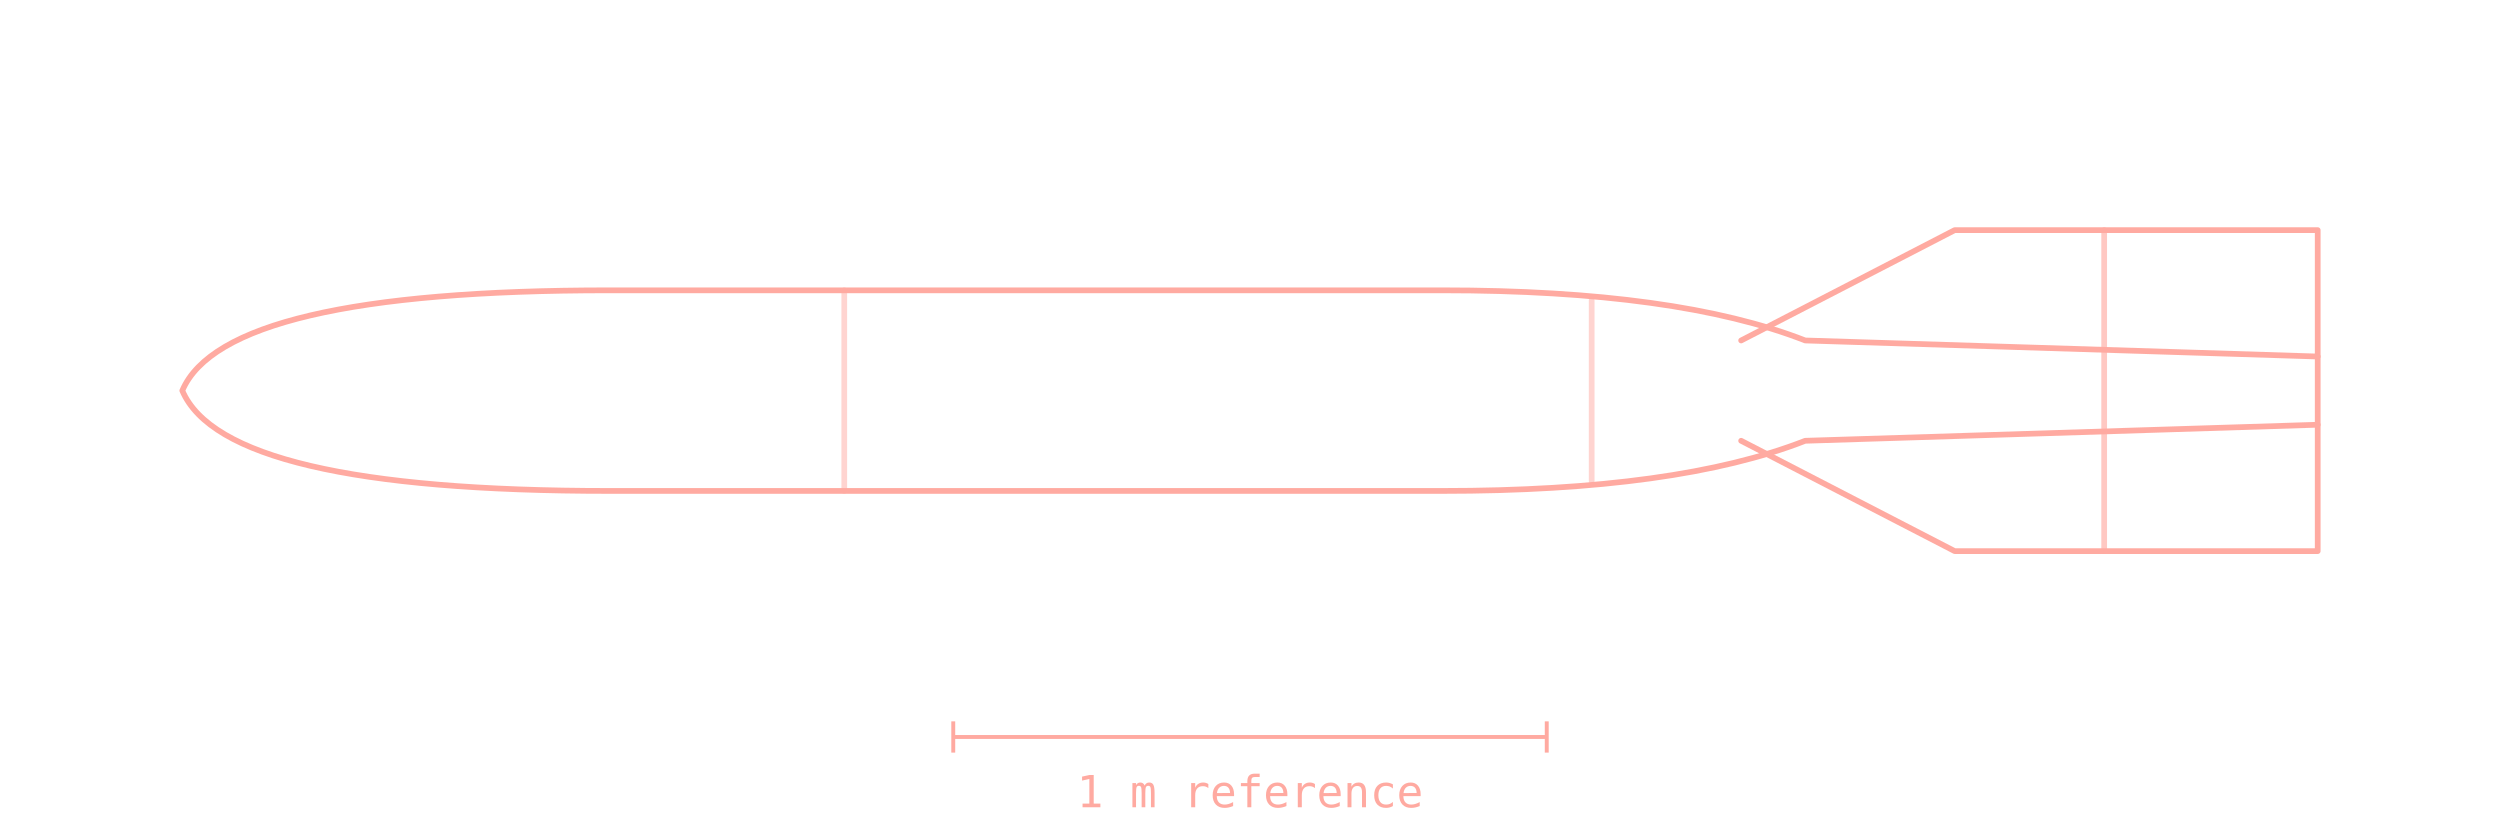
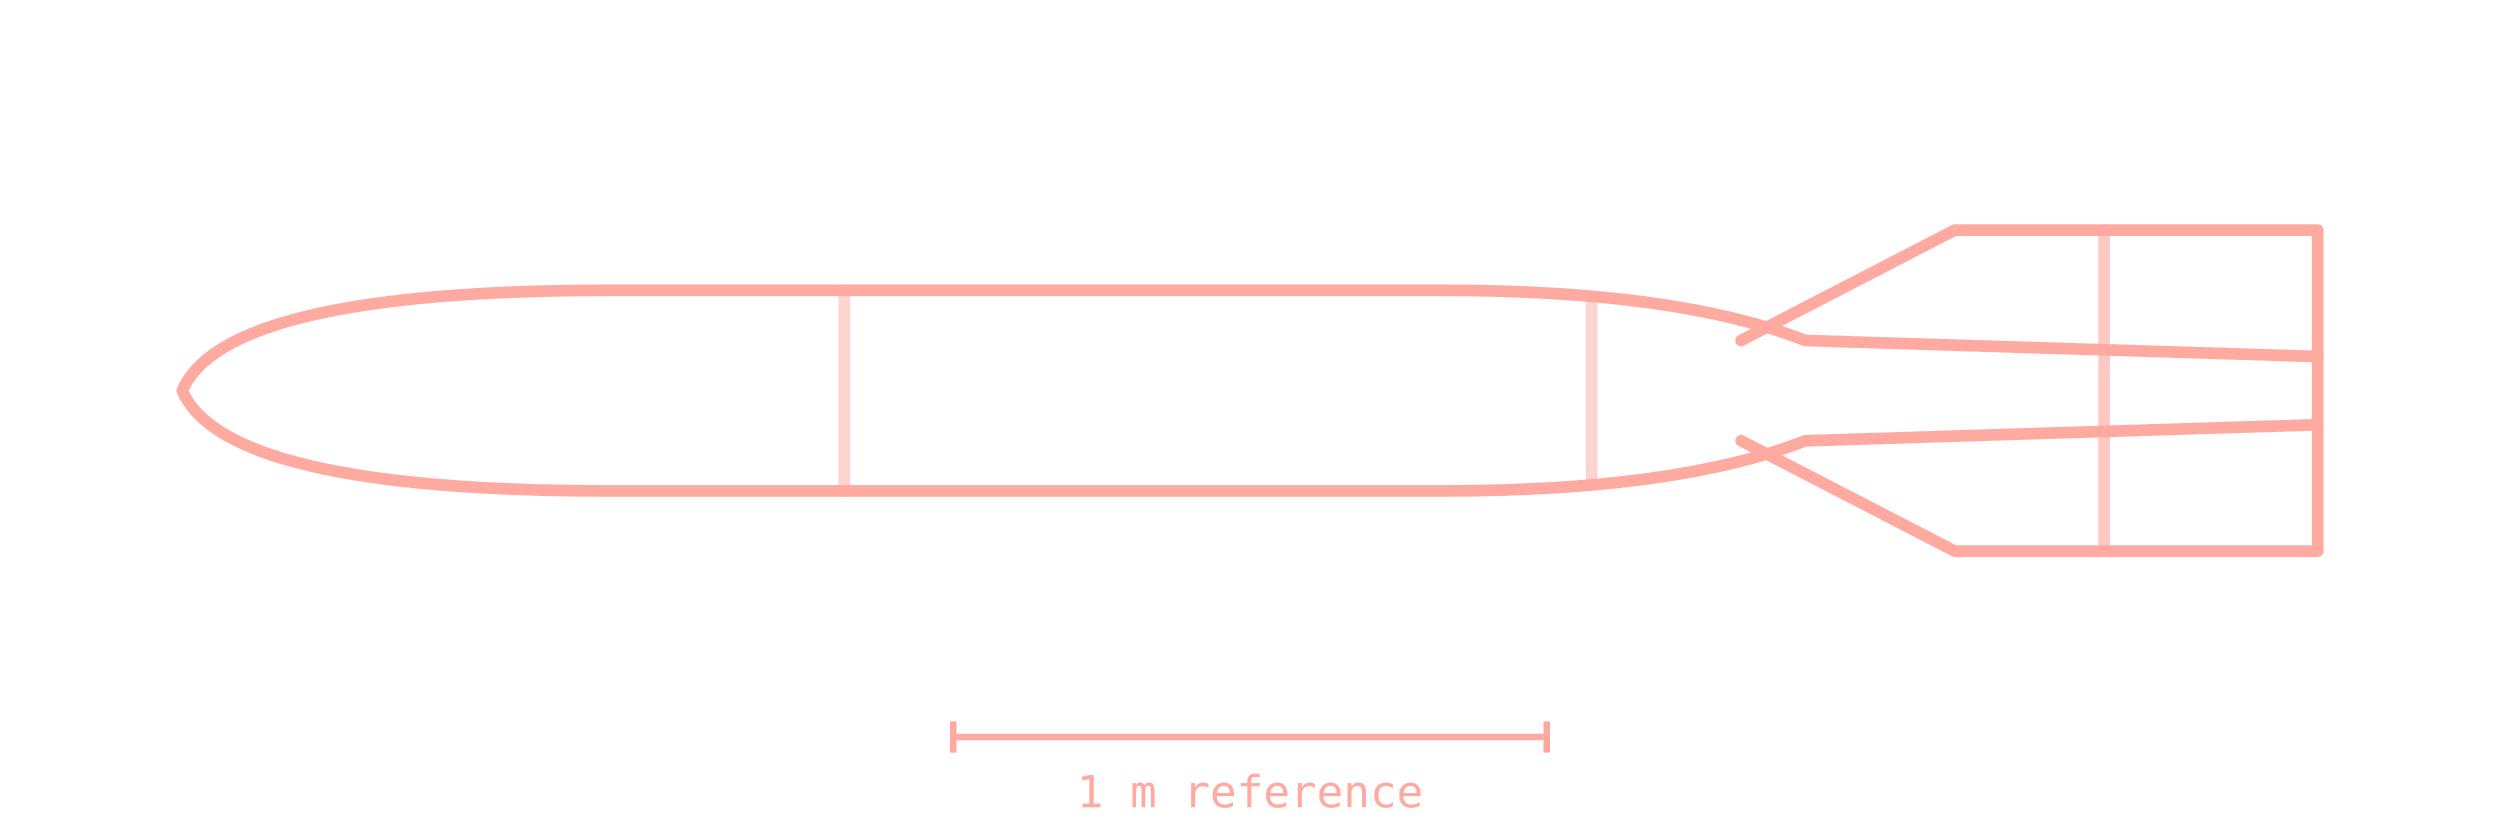
<svg xmlns="http://www.w3.org/2000/svg" width="960" height="320" viewBox="0 0 960 320" role="img" aria-label="B61-7 complete gravity bomb exterior outline">
-   <g fill="none" stroke="#ffaaa1" stroke-width="2.2" stroke-linecap="round" stroke-linejoin="round">
+   <g fill="none" stroke="#ffaaa1" stroke-width="4.5" stroke-linecap="round" stroke-linejoin="round">
    <path d="M 70 150 Q 86.4 111.48 234 111.48 L 553.8 111.48 Q 644 111.48 693.2 130.74 L 890 136.9 L 890 163.1 L 693.2 169.26 Q 644 188.52 553.8 188.52 L 234 188.52 Q 86.4 188.52 70 150 Z" />
    <path d="M 668.6 130.74 L 750.6 88.37 L 890 88.37 L 890 136.9 M 668.6 169.26 L 750.6 211.63 L 890 211.63 L 890 163.1" />
    <path d="M 808 88.37 L 808 211.63" opacity=".65" />
    <path d="M 324.2 111.48 L 324.2 188.52 M 611.2 115.34 L 611.2 184.66" opacity=".5" />
  </g>
-   <path d="M 366.05 283 H 593.95 M 366.05 277 V 289 M 593.95 277 V 289" fill="none" stroke="#ffaaa1" stroke-width="1.5" />
+   <path d="M 366.05 283 H 593.95 M 366.05 277 V 289 M 593.95 277 V 289" fill="none" stroke="#ffaaa1" stroke-width="2.5" />
  <text x="480" y="310" text-anchor="middle" fill="#ffaaa1" font-family="monospace" font-size="17">1 m reference</text>
</svg>
